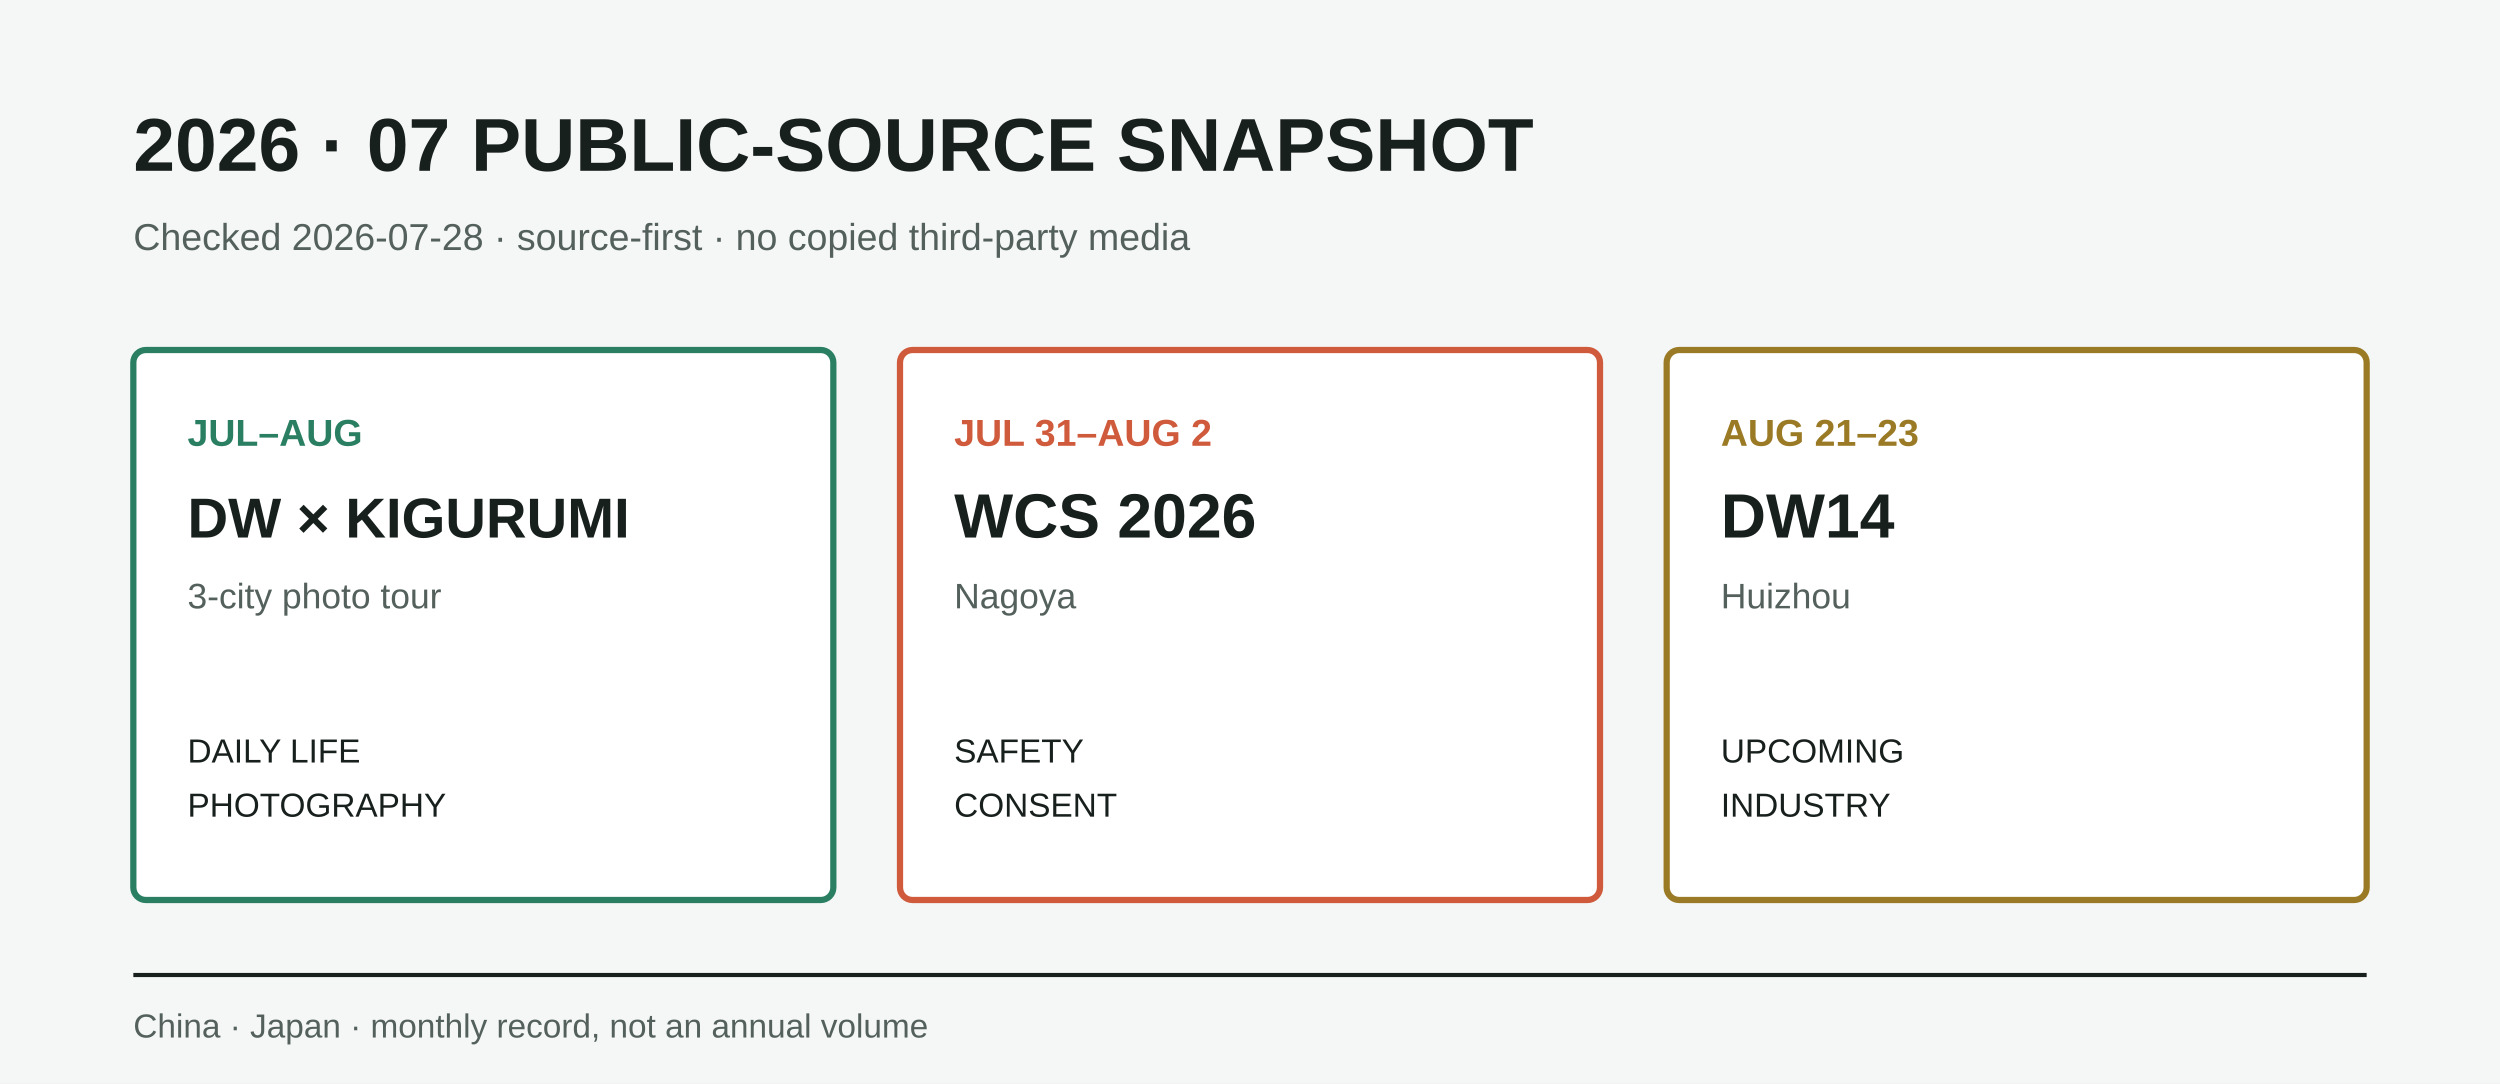
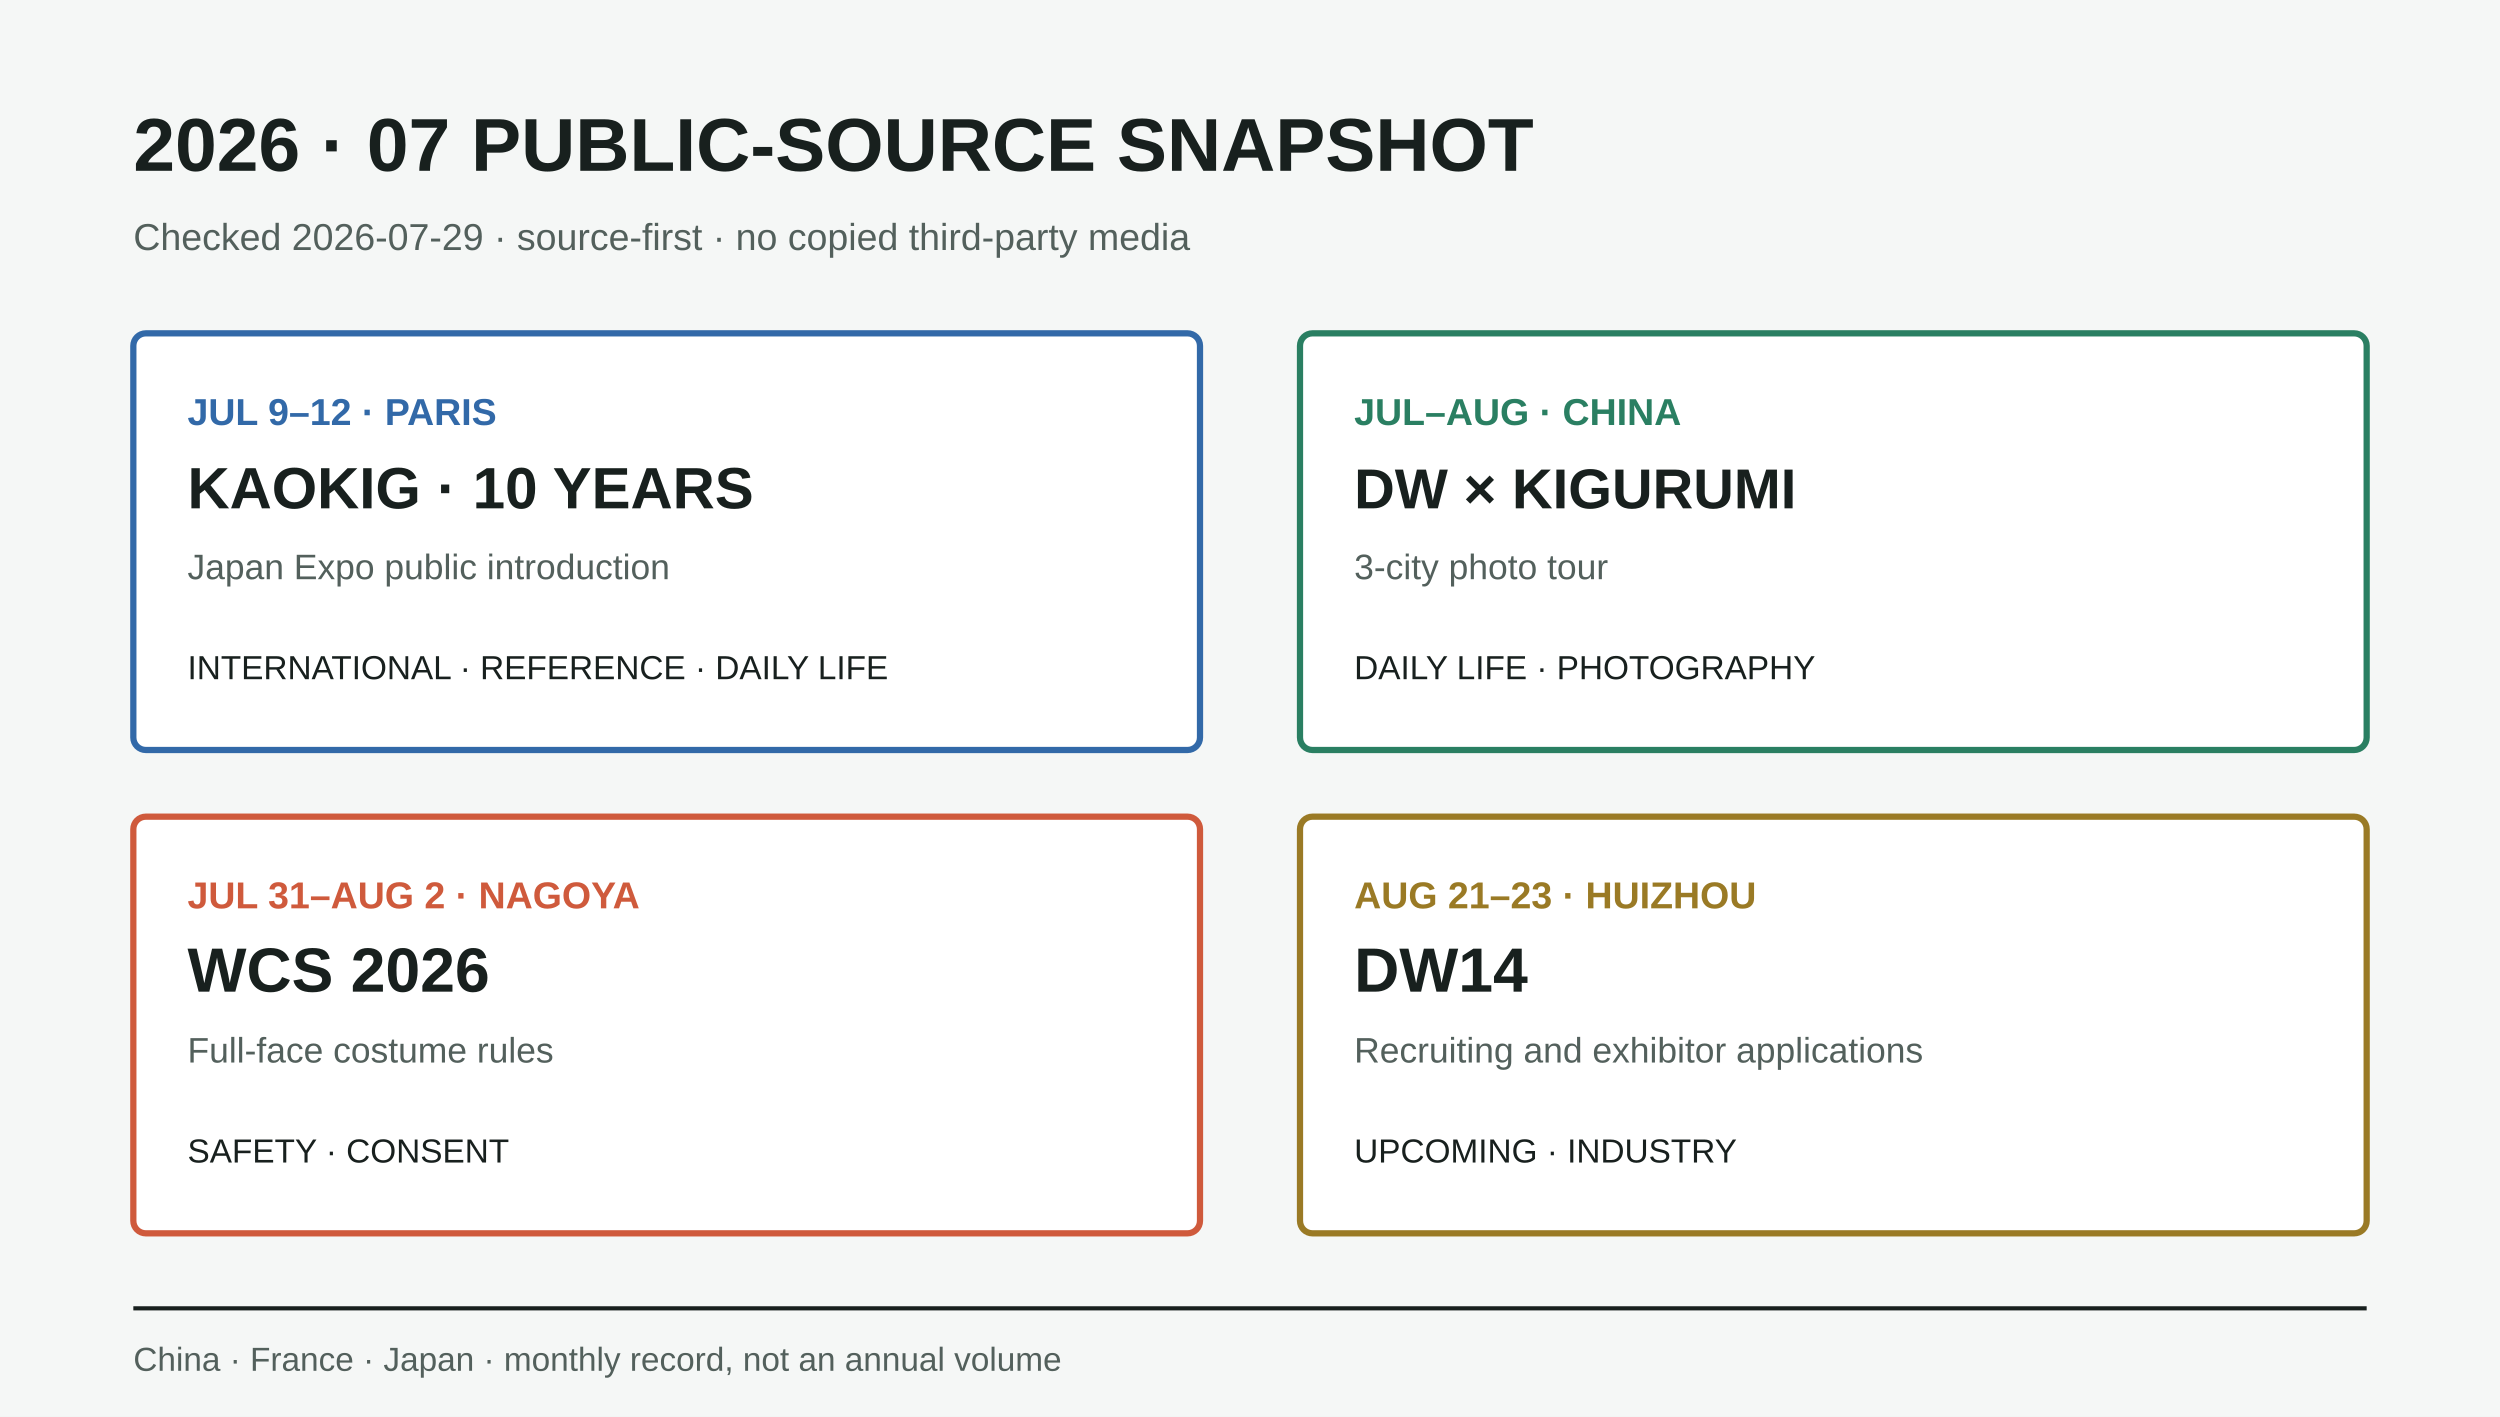
- <svg xmlns="http://www.w3.org/2000/svg" viewBox="0 0 1200 520" role="img" aria-labelledby="title desc">
-   <rect width="1200" height="520" fill="#f5f7f6" />
+ <svg xmlns="http://www.w3.org/2000/svg" viewBox="0 0 1200 680" role="img" aria-labelledby="title desc">
+   <rect width="1200" height="680" fill="#f5f7f6" />
  <text x="64" y="82" fill="#18201e" font-family="Arial, sans-serif" font-size="36" font-weight="700">2026 · 07  PUBLIC-SOURCE SNAPSHOT</text>
-   <text x="64" y="120" fill="#53605c" font-family="Arial, sans-serif" font-size="18">Checked 2026-07-28 · source-first · no copied third-party media</text>
-   <rect x="64" y="168" width="336" height="264" rx="6" fill="#ffffff" stroke="#2a7f62" stroke-width="3" />
-   <rect x="432" y="168" width="336" height="264" rx="6" fill="#ffffff" stroke="#cf5a3c" stroke-width="3" />
-   <rect x="800" y="168" width="336" height="264" rx="6" fill="#ffffff" stroke="#9a7a25" stroke-width="3" />
-   <text x="90" y="214" fill="#2a7f62" font-family="Arial, sans-serif" font-size="18" font-weight="700">JUL–AUG</text>
-   <text x="90" y="258" fill="#18201e" font-family="Arial, sans-serif" font-size="27" font-weight="700">DW × KIGURUMI</text>
-   <text x="90" y="292" fill="#53605c" font-family="Arial, sans-serif" font-size="17">3-city photo tour</text>
-   <text x="90" y="366" fill="#18201e" font-family="Arial, sans-serif" font-size="16">DAILY LIFE</text>
-   <text x="90" y="392" fill="#18201e" font-family="Arial, sans-serif" font-size="16">PHOTOGRAPHY</text>
-   <text x="458" y="214" fill="#cf5a3c" font-family="Arial, sans-serif" font-size="18" font-weight="700">JUL 31–AUG 2</text>
-   <text x="458" y="258" fill="#18201e" font-family="Arial, sans-serif" font-size="30" font-weight="700">WCS 2026</text>
-   <text x="458" y="292" fill="#53605c" font-family="Arial, sans-serif" font-size="17">Nagoya</text>
-   <text x="458" y="366" fill="#18201e" font-family="Arial, sans-serif" font-size="16">SAFETY</text>
-   <text x="458" y="392" fill="#18201e" font-family="Arial, sans-serif" font-size="16">CONSENT</text>
-   <text x="826" y="214" fill="#9a7a25" font-family="Arial, sans-serif" font-size="18" font-weight="700">AUG 21–23</text>
-   <text x="826" y="258" fill="#18201e" font-family="Arial, sans-serif" font-size="30" font-weight="700">DW14</text>
-   <text x="826" y="292" fill="#53605c" font-family="Arial, sans-serif" font-size="17">Huizhou</text>
-   <text x="826" y="366" fill="#18201e" font-family="Arial, sans-serif" font-size="16">UPCOMING</text>
-   <text x="826" y="392" fill="#18201e" font-family="Arial, sans-serif" font-size="16">INDUSTRY</text>
-   <line x1="64" y1="468" x2="1136" y2="468" stroke="#18201e" stroke-width="2" />
-   <text x="64" y="498" fill="#53605c" font-family="Arial, sans-serif" font-size="16">China · Japan · monthly record, not an annual volume</text>
+   <text x="64" y="120" fill="#53605c" font-family="Arial, sans-serif" font-size="18">Checked 2026-07-29 · source-first · no copied third-party media</text>
+   <rect x="64" y="160" width="512" height="200" rx="6" fill="#ffffff" stroke="#3269a8" stroke-width="3" />
+   <rect x="624" y="160" width="512" height="200" rx="6" fill="#ffffff" stroke="#2a7f62" stroke-width="3" />
+   <rect x="64" y="392" width="512" height="200" rx="6" fill="#ffffff" stroke="#cf5a3c" stroke-width="3" />
+   <rect x="624" y="392" width="512" height="200" rx="6" fill="#ffffff" stroke="#9a7a25" stroke-width="3" />
+   <text x="90" y="204" fill="#3269a8" font-family="Arial, sans-serif" font-size="18" font-weight="700">JUL 9–12 · PARIS</text>
+   <text x="90" y="244" fill="#18201e" font-family="Arial, sans-serif" font-size="28" font-weight="700">KAOKIG · 10 YEARS</text>
+   <text x="90" y="278" fill="#53605c" font-family="Arial, sans-serif" font-size="17">Japan Expo public introduction</text>
+   <text x="90" y="326" fill="#18201e" font-family="Arial, sans-serif" font-size="16">INTERNATIONAL · REFERENCE · DAILY LIFE</text>
+   <text x="650" y="204" fill="#2a7f62" font-family="Arial, sans-serif" font-size="18" font-weight="700">JUL–AUG · CHINA</text>
+   <text x="650" y="244" fill="#18201e" font-family="Arial, sans-serif" font-size="27" font-weight="700">DW × KIGURUMI</text>
+   <text x="650" y="278" fill="#53605c" font-family="Arial, sans-serif" font-size="17">3-city photo tour</text>
+   <text x="650" y="326" fill="#18201e" font-family="Arial, sans-serif" font-size="16">DAILY LIFE · PHOTOGRAPHY</text>
+   <text x="90" y="436" fill="#cf5a3c" font-family="Arial, sans-serif" font-size="18" font-weight="700">JUL 31–AUG 2 · NAGOYA</text>
+   <text x="90" y="476" fill="#18201e" font-family="Arial, sans-serif" font-size="30" font-weight="700">WCS 2026</text>
+   <text x="90" y="510" fill="#53605c" font-family="Arial, sans-serif" font-size="17">Full-face costume rules</text>
+   <text x="90" y="558" fill="#18201e" font-family="Arial, sans-serif" font-size="16">SAFETY · CONSENT</text>
+   <text x="650" y="436" fill="#9a7a25" font-family="Arial, sans-serif" font-size="18" font-weight="700">AUG 21–23 · HUIZHOU</text>
+   <text x="650" y="476" fill="#18201e" font-family="Arial, sans-serif" font-size="30" font-weight="700">DW14</text>
+   <text x="650" y="510" fill="#53605c" font-family="Arial, sans-serif" font-size="17">Recruiting and exhibitor applications</text>
+   <text x="650" y="558" fill="#18201e" font-family="Arial, sans-serif" font-size="16">UPCOMING · INDUSTRY</text>
+   <line x1="64" y1="628" x2="1136" y2="628" stroke="#18201e" stroke-width="2" />
+   <text x="64" y="658" fill="#53605c" font-family="Arial, sans-serif" font-size="16">China · France · Japan · monthly record, not an annual volume</text>
</svg>
